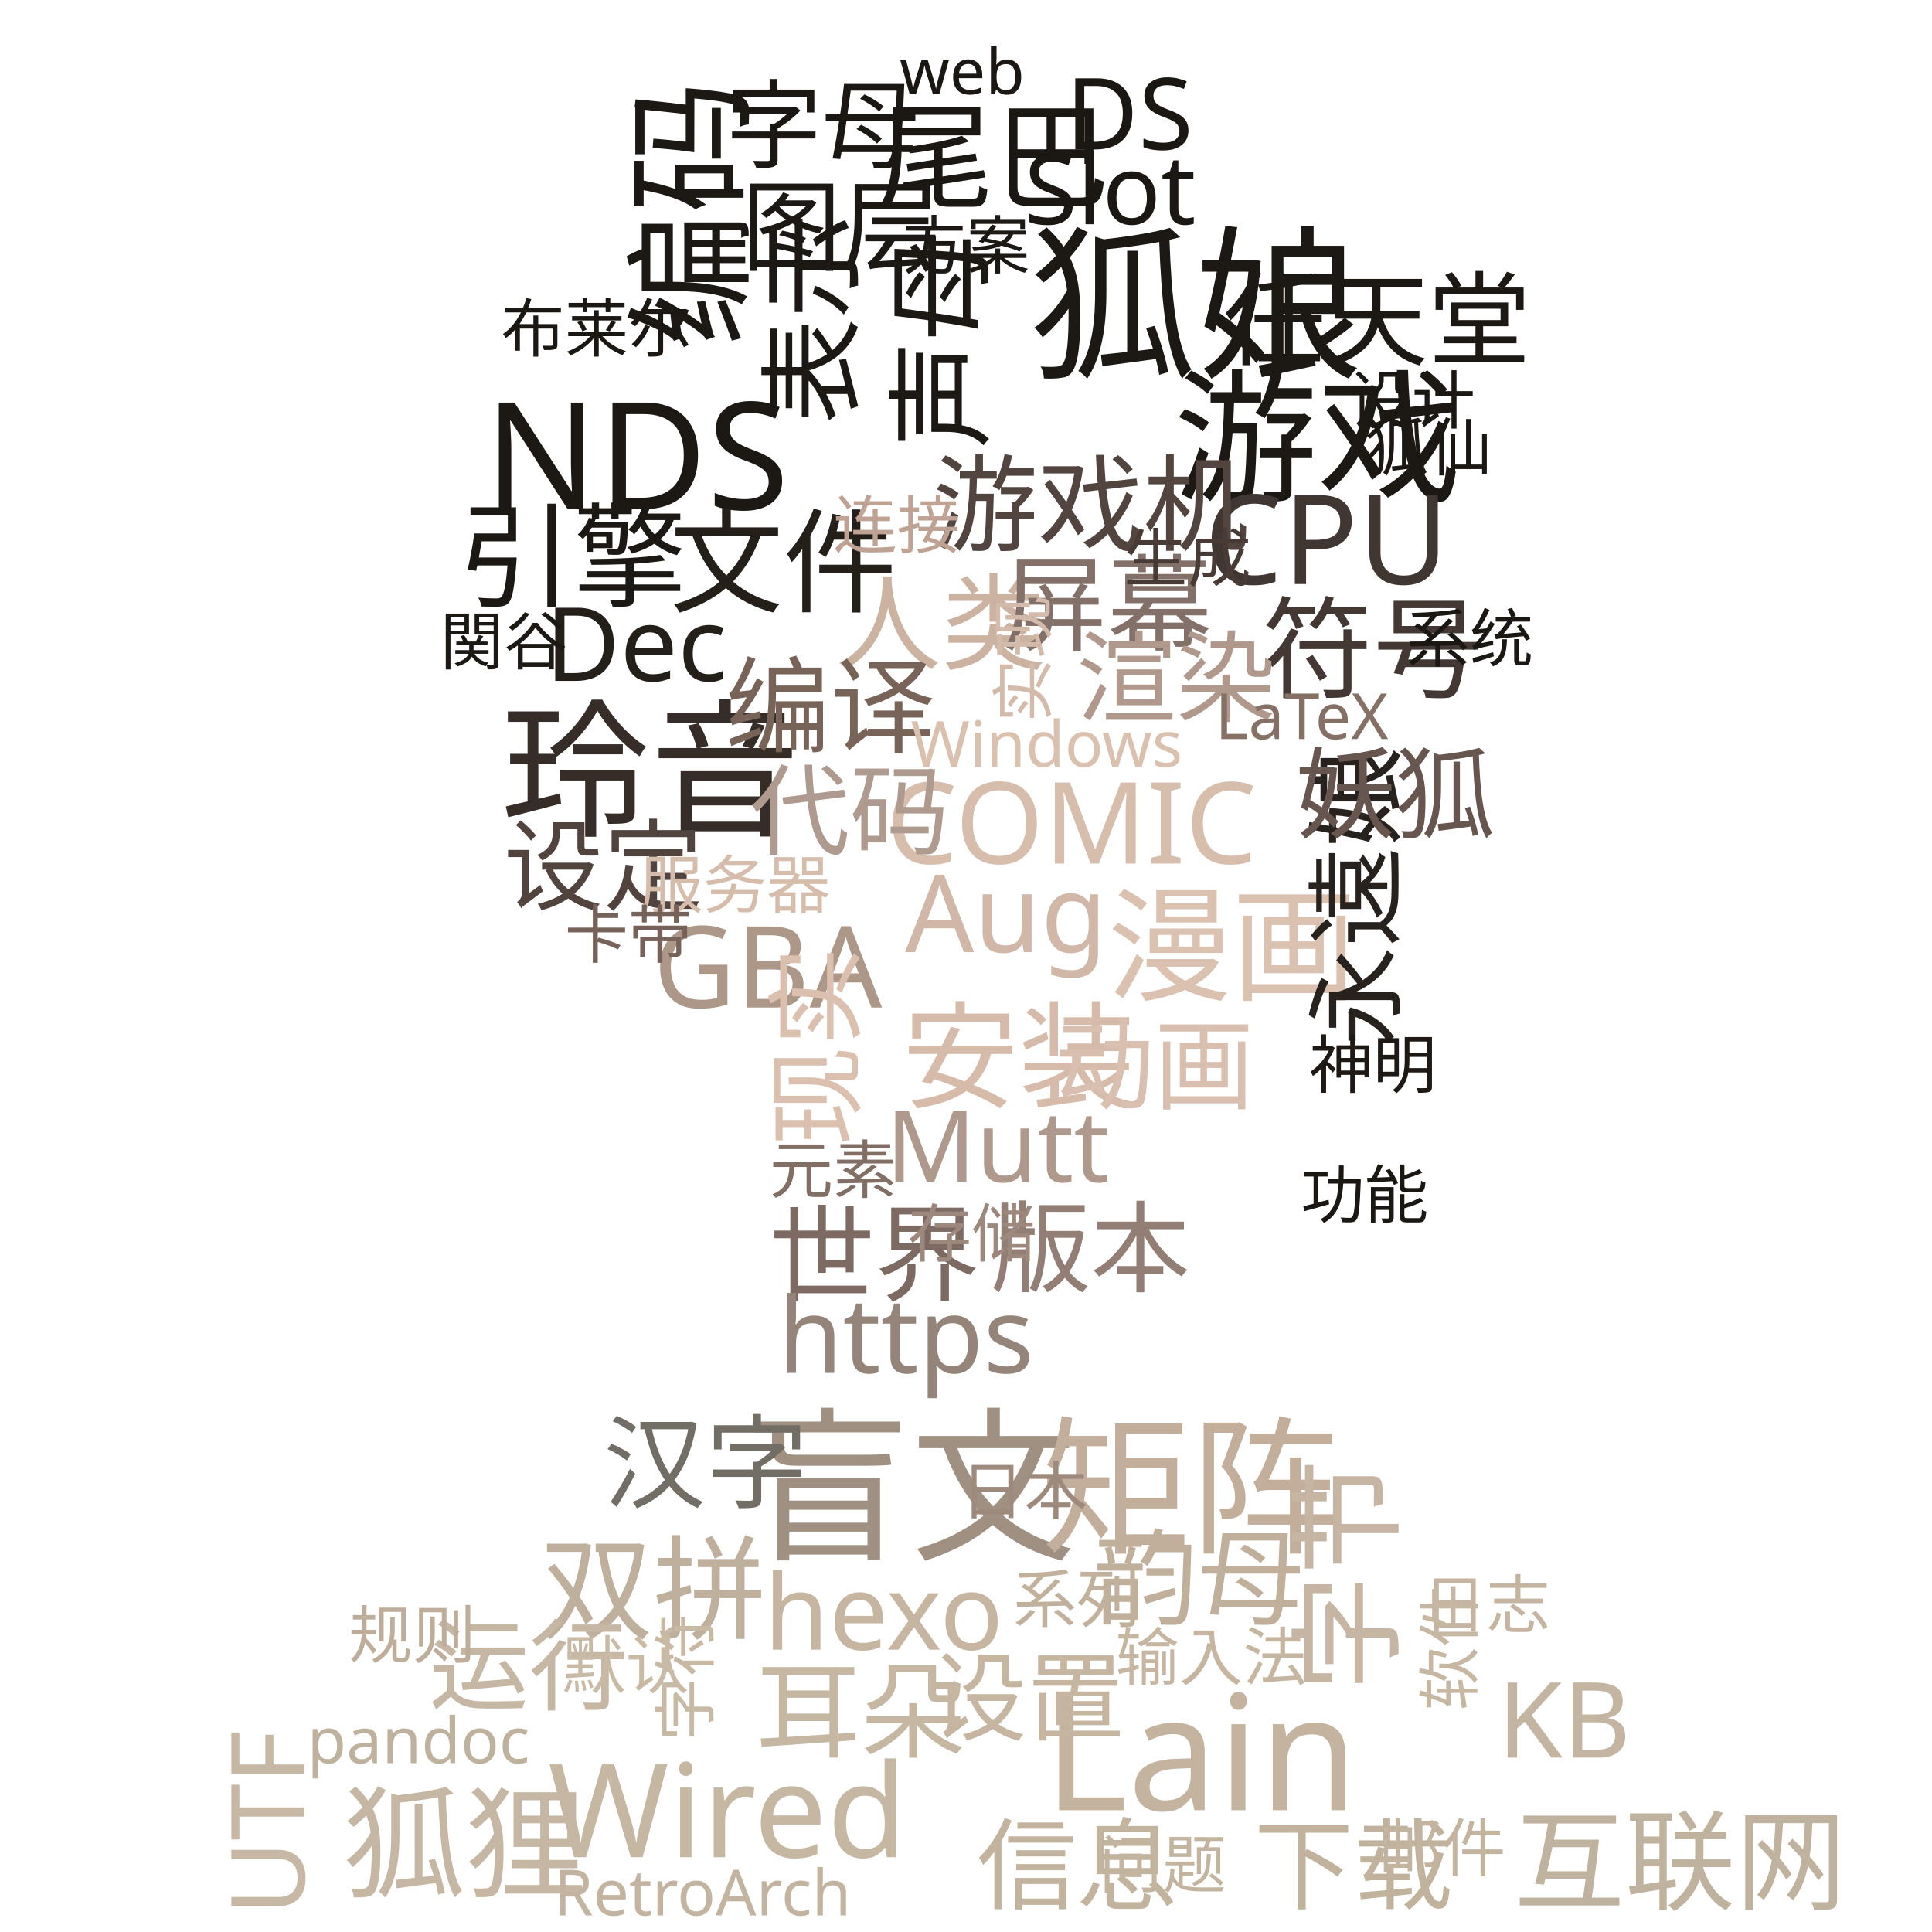
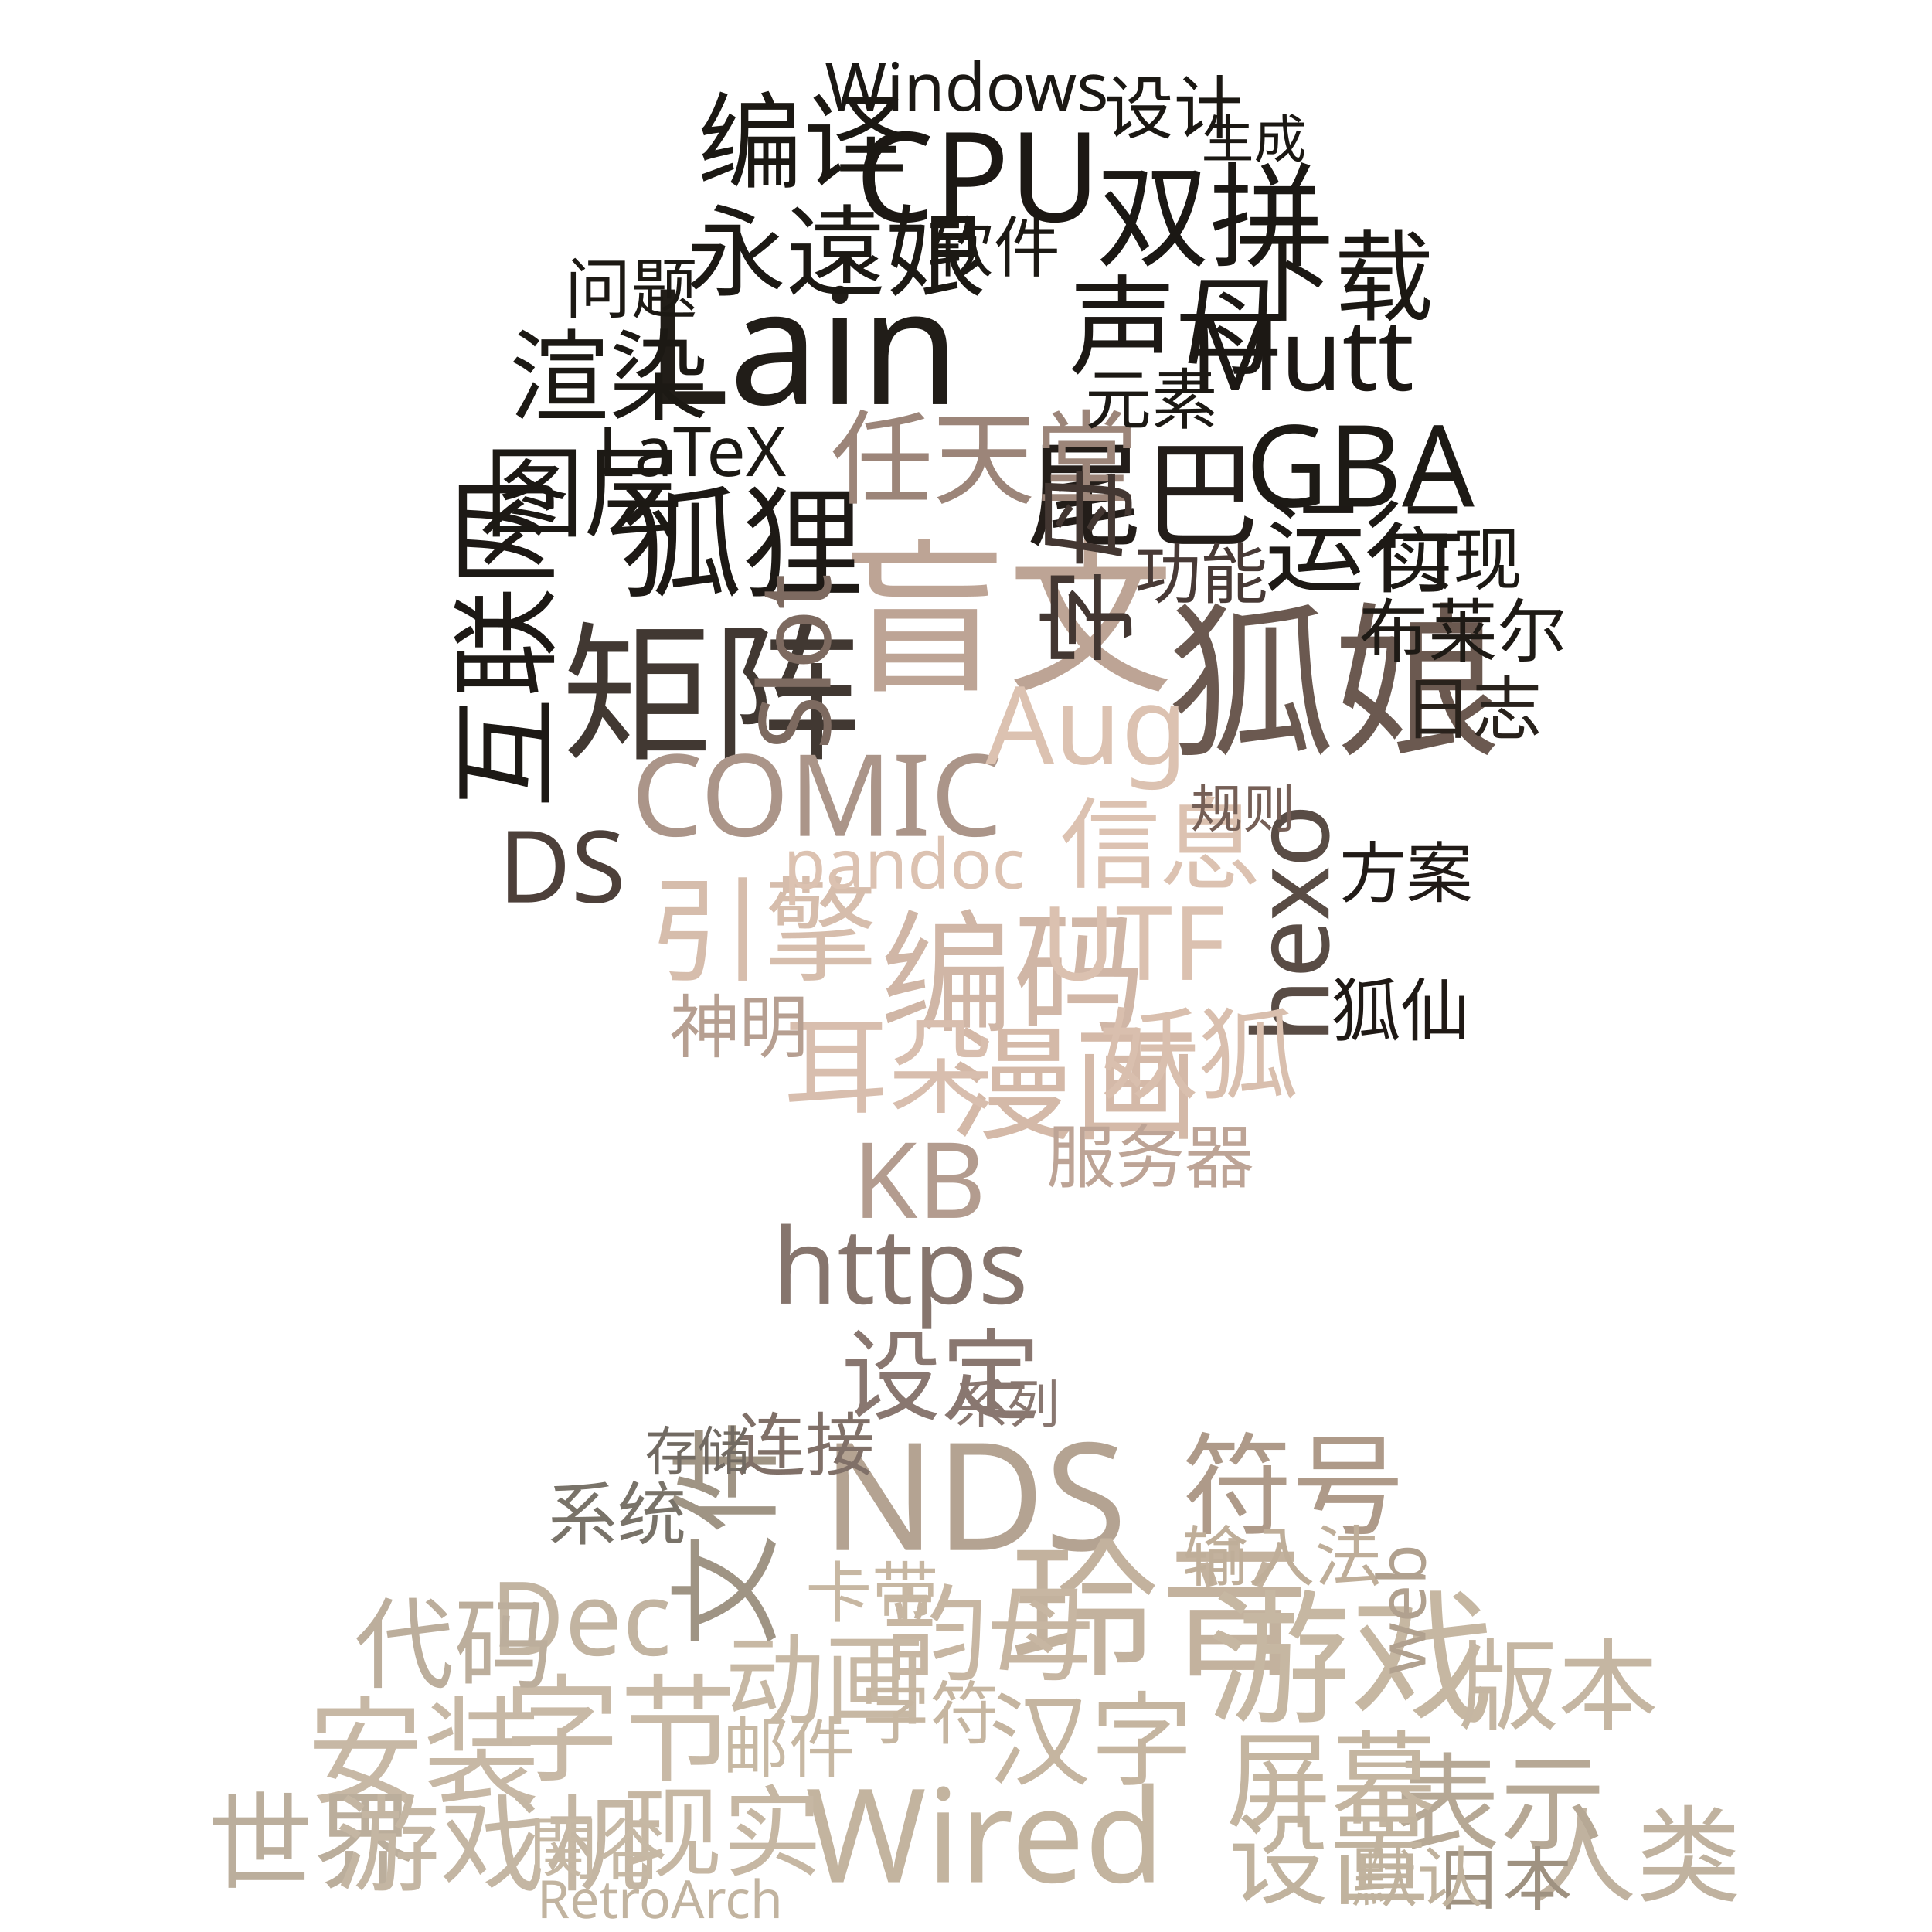
<svg xmlns="http://www.w3.org/2000/svg" width="698" height="698">
  <style>text{font-family:'Droid Sans Mono';font-weight:normal;font-style:normal;}</style>
-   <text transform="translate(372,132)" font-size="60" style="fill:rgb(28, 24, 20)">狐娘</text>
-   <text transform="translate(269,559)" font-size="60" style="fill:rgb(159, 144, 130)">盲文</text>
-   <text transform="translate(377,654)" font-size="58" style="fill:rgb(196, 180, 159)">Lain</text>
-   <text transform="translate(175,184)" font-size="54" style="fill:rgb(28, 24, 20)">NDS</text>
-   <text transform="translate(181,298)" font-size="54" style="fill:rgb(54, 45, 40)">玲音</text>
-   <text transform="translate(376,557)" font-size="54" style="fill:rgb(195, 174, 155)">矩阵</text>
-   <text transform="translate(424,177)" font-size="52" style="fill:rgb(28, 24, 20)">游戏</text>
-   <text transform="translate(267,125) rotate(-90)" font-size="48" style="fill:rgb(28, 25, 20)">编码</text>
-   <text transform="translate(198,671)" font-size="47" style="fill:rgb(197, 183, 162)">Wired</text>
-   <text transform="translate(400,358)" font-size="45" style="fill:rgb(219, 193, 176)">漫画</text>
-   <text transform="translate(435,211)" font-size="45" style="fill:rgb(65, 55, 50)">CPU</text>
-   <text transform="translate(124,682)" font-size="44" style="fill:rgb(197, 183, 163)">狐狸</text>
-   <text transform="translate(317,72)" font-size="42" style="fill:rgb(27, 24, 20)">尾巴</text>
-   <text transform="translate(326,397)" font-size="42" style="fill:rgb(214, 187, 170)">安装</text>
-   <text transform="translate(502,611) rotate(-90)" font-size="42" style="fill:rgb(197, 181, 162)">字节</text>
-   <text transform="translate(242,218)" font-size="41" style="fill:rgb(37, 31, 26)">文件</text>
-   <text transform="translate(166,216)" font-size="41" style="fill:rgb(28, 25, 20)">引擎</text>
-   <text transform="translate(236,364)" font-size="41" style="fill:rgb(172, 151, 137)">GBA</text>
-   <text transform="translate(195,589)" font-size="41" style="fill:rgb(190, 176, 157)">双拼</text>
-   <text transform="translate(320,312)" font-size="41" style="fill:rgb(215, 189, 172)">COMIC</text>
-   <text transform="translate(456,249)" font-size="40" style="fill:rgb(67, 56, 51)">符号</text>
-   <text transform="translate(547,687)" font-size="40" style="fill:rgb(191, 178, 158)">互联网</text>
-   <text transform="translate(327,344)" font-size="39" style="fill:rgb(209, 183, 167)">Aug</text>
-   <text transform="translate(354,162) rotate(-90)" font-size="39" style="fill:rgb(28, 25, 20)">声母</text>
-   <text transform="translate(278,467)" font-size="38" style="fill:rgb(124, 106, 99)">世界</text>
-   <text transform="translate(302,239)" font-size="38" style="fill:rgb(204, 178, 161)">人类</text>
-   <text transform="translate(262,269)" font-size="38" style="fill:rgb(119, 99, 87)">编译</text>
-   <text transform="translate(273,632)" font-size="38" style="fill:rgb(198, 183, 162)">耳朵</text>
-   <text transform="translate(276,596)" font-size="38" style="fill:rgb(198, 182, 161)">hexo</text>
-   <text transform="translate(337,196)" font-size="38" style="fill:rgb(82, 69, 63)">游戏机</text>
-   <text transform="translate(395,584)" font-size="38" style="fill:rgb(192, 175, 154)">韵母</text>
-   <text transform="translate(541,635)" font-size="38" style="fill:rgb(196, 181, 162)">KB</text>
-   <text transform="translate(281,496)" font-size="38" style="fill:rgb(149, 132, 121)">https</text>
-   <text transform="translate(307,153) rotate(-90)" font-size="38" style="fill:rgb(28, 25, 20)">表示</text>
-   <text transform="translate(362,232)" font-size="38" style="fill:rgb(131, 113, 105)">屏幕</text>
-   <text transform="translate(110,692) rotate(-90)" font-size="37" style="fill:rgb(199, 184, 165)">UTF</text>
-   <text transform="translate(442,129)" font-size="37" style="fill:rgb(28, 24, 20)">任天堂</text>
-   <text transform="translate(218,542)" font-size="37" style="fill:rgb(114, 109, 101)">汉字</text>
-   <text transform="translate(197,246)" font-size="37" style="fill:rgb(37, 31, 26)">Dec</text>
-   <text transform="translate(358,464)" font-size="36" style="fill:rgb(146, 126, 116)">版本</text>
-   <text transform="translate(155,615)" font-size="36" style="fill:rgb(198, 183, 164)">运行</text>
-   <text transform="translate(453,687)" font-size="36" style="fill:rgb(193, 178, 158)">下载</text>
-   <text transform="translate(353,687)" font-size="36" style="fill:rgb(193, 179, 158)">信息</text>
-   <text transform="translate(389,258)" font-size="36" style="fill:rgb(176, 152, 140)">渲染</text>
-   <text transform="translate(308,414) rotate(-90)" font-size="36" style="fill:rgb(219, 192, 175)">现实</text>
-   <text transform="translate(381,398)" font-size="36" style="fill:rgb(217, 191, 175)">动画</text>
-   <text transform="translate(503,378) rotate(-90)" font-size="36" style="fill:rgb(40, 34, 30)">永遠娘</text>
-   <text transform="translate(385,54)" font-size="36" style="fill:rgb(27, 24, 19)">DS</text>
-   <text transform="translate(268,95)" font-size="36" style="fill:rgb(28, 24, 20)">图层</text>
-   <text transform="translate(468,300)" font-size="36" style="fill:rgb(103, 86, 79)">妖狐</text>
-   <text transform="translate(182,326)" font-size="36" style="fill:rgb(81, 67, 62)">设定</text>
-   <text transform="translate(271,306)" font-size="36" style="fill:rgb(174, 154, 143)">代码</text>
-   <text transform="translate(320,427)" font-size="36" style="fill:rgb(175, 152, 140)">Mutt</text>
-   <text transform="translate(370,81)" font-size="35" style="fill:rgb(27, 24, 20)">Slot</text>
-   <text transform="translate(262,58)" font-size="35" style="fill:rgb(27, 24, 19)">字母</text>
-   <text transform="translate(336,626)" font-size="35" style="fill:rgb(198, 182, 161)">设置</text>
-   <text transform="translate(111,637)" font-size="23" style="fill:rgb(190, 177, 158)">pandoc</text>
-   <text transform="translate(301,198)" font-size="23" style="fill:rgb(190, 163, 149)">连接</text>
-   <text transform="translate(487,153)" font-size="23" style="fill:rgb(27, 24, 19)">设计</text>
-   <text transform="translate(231,328)" font-size="23" style="fill:rgb(213, 188, 171)">服务器</text>
-   <text transform="translate(473,393)" font-size="23" style="fill:rgb(30, 25, 21)">神明</text>
-   <text transform="translate(181,127)" font-size="23" style="fill:rgb(27, 24, 20)">布莱尔</text>
-   <text transform="translate(493,170)" font-size="23" style="fill:rgb(27, 24, 19)">狐仙</text>
-   <text transform="translate(508,239)" font-size="23" style="fill:rgb(27, 24, 19)">系统</text>
-   <text transform="translate(378,261) rotate(-90)" font-size="23" style="fill:rgb(211, 186, 170)">实现</text>
-   <text transform="translate(439,267)" font-size="23" style="fill:rgb(132, 112, 100)">LaTeX</text>
-   <text transform="translate(514,588)" font-size="23" style="fill:rgb(196, 180, 161)">日志</text>
-   <text transform="translate(347,547)" font-size="23" style="fill:rgb(158, 138, 125)">日本</text>
-   <text transform="translate(256,629) rotate(-90)" font-size="23" style="fill:rgb(200, 185, 165)">字符</text>
-   <text transform="translate(159,240)" font-size="23" style="fill:rgb(28, 25, 20)">関谷</text>
-   <text transform="translate(329,277)" font-size="23" style="fill:rgb(218, 193, 175)">Windows</text>
-   <text transform="translate(326,97)" font-size="23" style="fill:rgb(28, 25, 20)">方案</text>
-   <text transform="translate(278,431)" font-size="23" style="fill:rgb(129, 110, 101)">元素</text>
-   <text transform="translate(532,618) rotate(-90)" font-size="23" style="fill:rgb(198, 183, 162)">软件</text>
-   <text transform="translate(397,682)" font-size="23" style="fill:rgb(195, 180, 160)">问题</text>
-   <text transform="translate(204,346)" font-size="23" style="fill:rgb(119, 98, 90)">卡带</text>
-   <text transform="translate(470,440)" font-size="23" style="fill:rgb(27, 24, 20)">功能</text>
-   <text transform="translate(403,607)" font-size="23" style="fill:rgb(198, 182, 161)">输入法</text>
-   <text transform="translate(498,676)" font-size="23" style="fill:rgb(194, 180, 159)">邮件</text>
-   <text transform="translate(203,610)" font-size="23" style="fill:rgb(201, 186, 166)">默认</text>
-   <text transform="translate(325,34)" font-size="23" style="fill:rgb(27, 24, 19)">web</text>
-   <text transform="translate(200,692)" font-size="23" style="fill:rgb(195, 180, 161)">RetroArch</text>
-   <text transform="translate(406,210)" font-size="23" style="fill:rgb(72, 59, 53)">生成</text>
-   <text transform="translate(366,586)" font-size="23" style="fill:rgb(193, 176, 156)">系列</text>
-   <text transform="translate(126,599)" font-size="23" style="fill:rgb(189, 173, 154)">规则</text>
-   <text transform="translate(328,454)" font-size="23" style="fill:rgb(157, 136, 126)">存储</text>
+   <text transform="translate(422,268)" font-size="60" style="fill:rgb(107, 89, 80)">狐娘</text>
+   <text transform="translate(304,245)" font-size="60" style="fill:rgb(189, 164, 149)">盲文</text>
+   <text transform="translate(233,146)" font-size="58" style="fill:rgb(33, 29, 24)">Lain</text>
+   <text transform="translate(297,560)" font-size="54" style="fill:rgb(180, 163, 146)">NDS</text>
+   <text transform="translate(365,601)" font-size="54" style="fill:rgb(195, 178, 158)">玲音</text>
+   <text transform="translate(203,270)" font-size="54" style="fill:rgb(65, 56, 50)">矩阵</text>
+   <text transform="translate(436,618)" font-size="52" style="fill:rgb(198, 183, 162)">游戏</text>
+   <text transform="translate(318,369)" font-size="48" style="fill:rgb(208, 182, 166)">编码</text>
+   <text transform="translate(291,680)" font-size="47" style="fill:rgb(195, 180, 159)">Wired</text>
+   <text transform="translate(343,408)" font-size="45" style="fill:rgb(212, 185, 168)">漫画</text>
+   <text transform="translate(309,80)" font-size="45" style="fill:rgb(28, 24, 20)">CPU</text>
+   <text transform="translate(224,212)" font-size="44" style="fill:rgb(29, 25, 21)">狐狸</text>
+   <text transform="translate(371,194)" font-size="42" style="fill:rgb(35, 29, 25)">尾巴</text>
+   <text transform="translate(111,648)" font-size="42" style="fill:rgb(199, 184, 165)">安装</text>
+   <text transform="translate(182,640)" font-size="42" style="fill:rgb(200, 185, 166)">字节</text>
+   <text transform="translate(277,595) rotate(-90)" font-size="41" style="fill:rgb(159, 148, 132)">文件</text>
+   <text transform="translate(235,351)" font-size="41" style="fill:rgb(214, 189, 172)">引擎</text>
+   <text transform="translate(450,183)" font-size="41" style="fill:rgb(29, 26, 21)">GBA</text>
+   <text transform="translate(396,93)" font-size="41" style="fill:rgb(27, 24, 20)">双拼</text>
+   <text transform="translate(228,302)" font-size="41" style="fill:rgb(171, 149, 137)">COMIC</text>
+   <text transform="translate(427,551)" font-size="40" style="fill:rgb(174, 154, 137)">符号</text>
+   <text transform="translate(197,292) rotate(-90)" font-size="40" style="fill:rgb(29, 25, 21)">互联网</text>
+   <text transform="translate(356,276)" font-size="39" style="fill:rgb(220, 194, 177)">Aug</text>
+   <text transform="translate(386,132)" font-size="39" style="fill:rgb(28, 24, 20)">声母</text>
+   <text transform="translate(75,679)" font-size="38" style="fill:rgb(187, 174, 156)">世界</text>
+   <text transform="translate(553,684)" font-size="38" style="fill:rgb(192, 178, 159)">人类</text>
+   <text transform="translate(252,65)" font-size="38" style="fill:rgb(27, 24, 19)">编译</text>
+   <text transform="translate(283,399)" font-size="38" style="fill:rgb(216, 190, 174)">耳朵</text>
+   <text transform="translate(480,377) rotate(-90)" font-size="38" style="fill:rgb(89, 76, 69)">hexo</text>
+   <text transform="translate(121,680)" font-size="38" style="fill:rgb(196, 182, 163)">游戏机</text>
+   <text transform="translate(319,604)" font-size="38" style="fill:rgb(199, 182, 162)">韵母</text>
+   <text transform="translate(308,440)" font-size="38" style="fill:rgb(179, 156, 143)">KB</text>
+   <text transform="translate(279,471)" font-size="38" style="fill:rgb(134, 117, 109)">https</text>
+   <text transform="translate(504,665)" font-size="38" style="fill:rgb(182, 168, 149)">表示</text>
+   <text transform="translate(443,657)" font-size="38" style="fill:rgb(196, 181, 160)">屏幕</text>
+   <text transform="translate(376,354)" font-size="37" style="fill:rgb(219, 193, 176)">UTF</text>
+   <text transform="translate(300,179)" font-size="37" style="fill:rgb(156, 133, 121)">任天堂</text>
+   <text transform="translate(357,642)" font-size="37" style="fill:rgb(197, 181, 160)">汉字</text>
+   <text transform="translate(177,598)" font-size="37" style="fill:rgb(194, 180, 161)">Dec</text>
+   <text transform="translate(527,622)" font-size="36" style="fill:rgb(197, 182, 162)">版本</text>
+   <text transform="translate(457,211)" font-size="36" style="fill:rgb(29, 25, 21)">运行</text>
+   <text transform="translate(446,113)" font-size="36" style="fill:rgb(27, 24, 19)">下载</text>
+   <text transform="translate(383,318)" font-size="36" style="fill:rgb(220, 194, 177)">信息</text>
+   <text transform="translate(184,149)" font-size="36" style="fill:rgb(28, 25, 20)">渲染</text>
+   <text transform="translate(225,675)" font-size="36" style="fill:rgb(198, 183, 163)">现实</text>
+   <text transform="translate(262,620)" font-size="36" style="fill:rgb(199, 184, 164)">动画</text>
+   <text transform="translate(248,104)" font-size="36" style="fill:rgb(28, 25, 20)">永遠娘</text>
+   <text transform="translate(180,326)" font-size="36" style="fill:rgb(77, 64, 58)">DS</text>
+   <text transform="translate(175,191)" font-size="36" style="fill:rgb(28, 25, 20)">图层</text>
+   <text transform="translate(397,394)" font-size="36" style="fill:rgb(217, 191, 174)">妖狐</text>
+   <text transform="translate(304,510)" font-size="36" style="fill:rgb(137, 119, 112)">设定</text>
+   <text transform="translate(128,607)" font-size="36" style="fill:rgb(188, 174, 156)">代码</text>
+   <text transform="translate(430,141)" font-size="36" style="fill:rgb(28, 24, 20)">Mutt</text>
+   <text transform="translate(300,271) rotate(-90)" font-size="36" style="fill:rgb(125, 106, 96)">Slot</text>
+   <text transform="translate(406,241) rotate(-90)" font-size="36" style="fill:rgb(67, 55, 50)">字母</text>
+   <text transform="translate(444,685)" font-size="36" style="fill:rgb(193, 179, 158)">设置</text>
+   <text transform="translate(283,321)" font-size="25" style="fill:rgb(220, 194, 177)">pandoc</text>
+   <text transform="translate(266,531)" font-size="25" style="fill:rgb(128, 112, 104)">连接</text>
+   <text transform="translate(399,48)" font-size="25" style="fill:rgb(27, 24, 19)">设计</text>
+   <text transform="translate(378,427)" font-size="25" style="fill:rgb(189, 164, 150)">服务器</text>
+   <text transform="translate(242,380)" font-size="25" style="fill:rgb(182, 159, 145)">神明</text>
+   <text transform="translate(491,237)" font-size="25" style="fill:rgb(30, 26, 21)">布莱尔</text>
+   <text transform="translate(481,374)" font-size="25" style="fill:rgb(31, 25, 21)">狐仙</text>
+   <text transform="translate(198,556)" font-size="25" style="fill:rgb(121, 115, 105)">系统</text>
+   <text transform="translate(500,211)" font-size="25" style="fill:rgb(28, 25, 20)">实现</text>
+   <text transform="translate(216,172)" font-size="25" style="fill:rgb(28, 25, 20)">LaTeX</text>
+   <text transform="translate(507,265)" font-size="25" style="fill:rgb(41, 34, 28)">日志</text>
+   <text transform="translate(518,688)" font-size="25" style="fill:rgb(159, 146, 129)">日本</text>
+   <text transform="translate(311,628)" font-size="25" style="fill:rgb(198, 182, 161)">字符</text>
+   <text transform="translate(191,677)" font-size="25" style="fill:rgb(198, 184, 164)">関谷</text>
+   <text transform="translate(298,40)" font-size="24" style="fill:rgb(27, 24, 20)">Windows</text>
+   <text transform="translate(484,324)" font-size="24" style="fill:rgb(33, 27, 23)">方案</text>
+   <text transform="translate(392,153)" font-size="24" style="fill:rgb(28, 25, 20)">元素</text>
+   <text transform="translate(335,98)" font-size="24" style="fill:rgb(28, 25, 20)">软件</text>
+   <text transform="translate(204,113)" font-size="24" style="fill:rgb(28, 25, 20)">问题</text>
+   <text transform="translate(291,584)" font-size="24" style="fill:rgb(199, 183, 162)">卡带</text>
+   <text transform="translate(410,216)" font-size="24" style="fill:rgb(72, 58, 54)">功能</text>
+   <text transform="translate(427,571)" font-size="24" style="fill:rgb(191, 174, 153)">输入法</text>
+   <text transform="translate(261,640)" font-size="24" style="fill:rgb(199, 184, 163)">邮件</text>
+   <text transform="translate(488,687)" font-size="24" style="fill:rgb(192, 178, 157)">默认</text>
+   <text transform="translate(515,605) rotate(-90)" font-size="24" style="fill:rgb(177, 161, 143)">web</text>
+   <text transform="translate(194,693)" font-size="19" style="fill:rgb(194, 180, 160)">RetroArch</text>
+   <text transform="translate(434,57)" font-size="19" style="fill:rgb(27, 24, 19)">生成</text>
+   <text transform="translate(345,514)" font-size="19" style="fill:rgb(137, 119, 112)">系列</text>
+   <text transform="translate(430,299)" font-size="19" style="fill:rgb(117, 95, 86)">规则</text>
+   <text transform="translate(233,531)" font-size="19" style="fill:rgb(113, 106, 98)">存储</text>
</svg>
